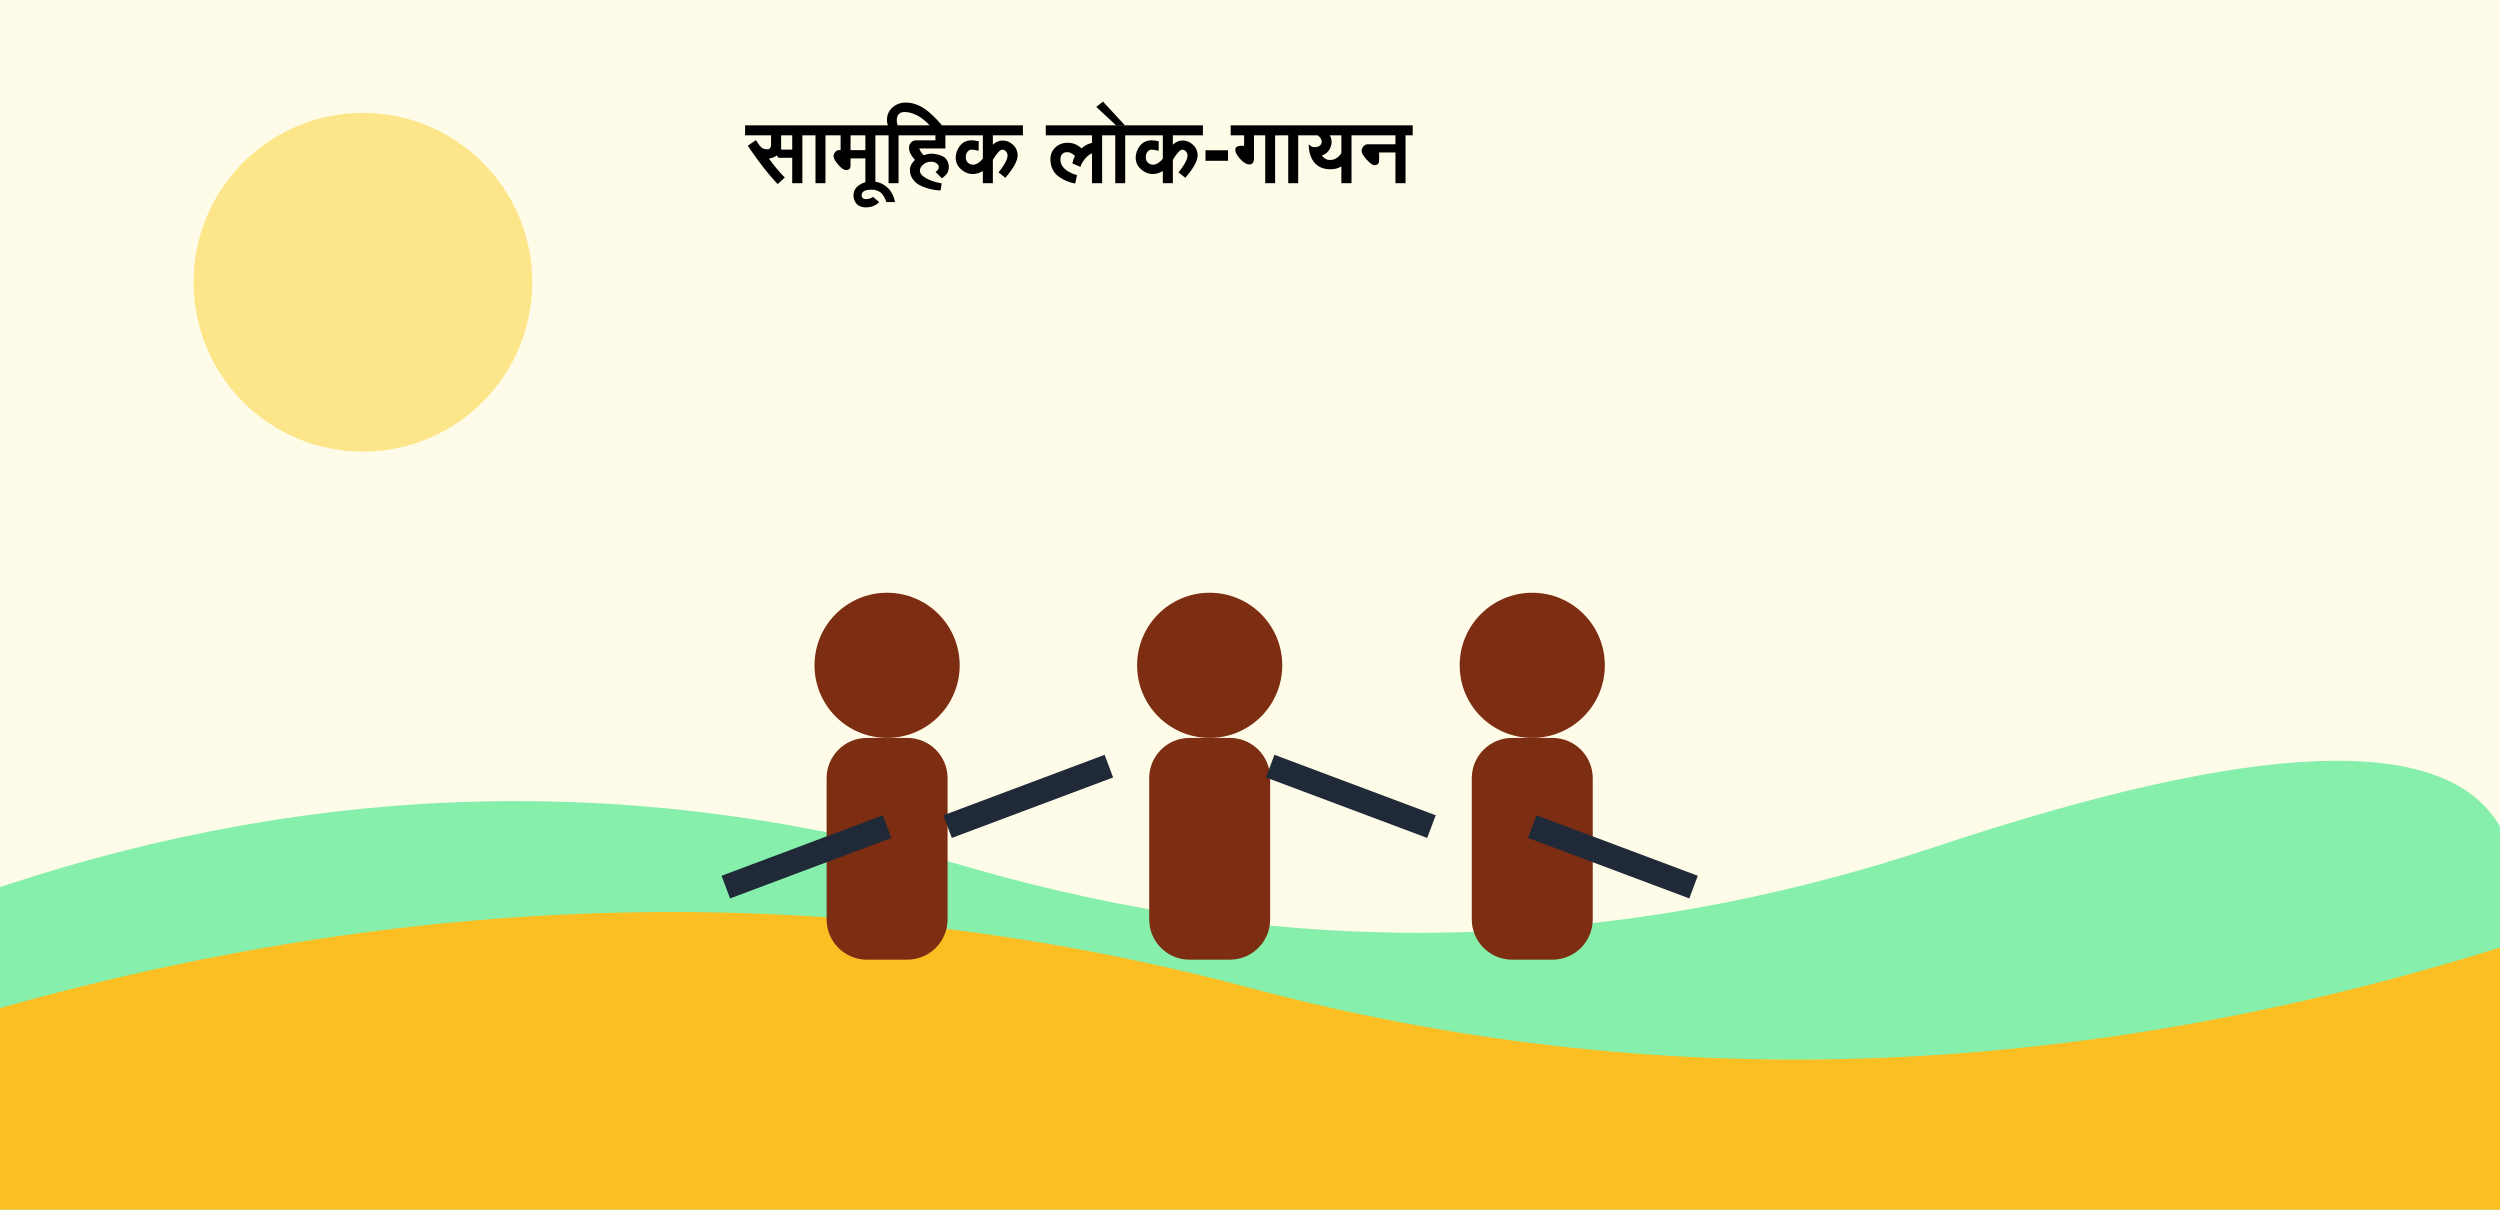
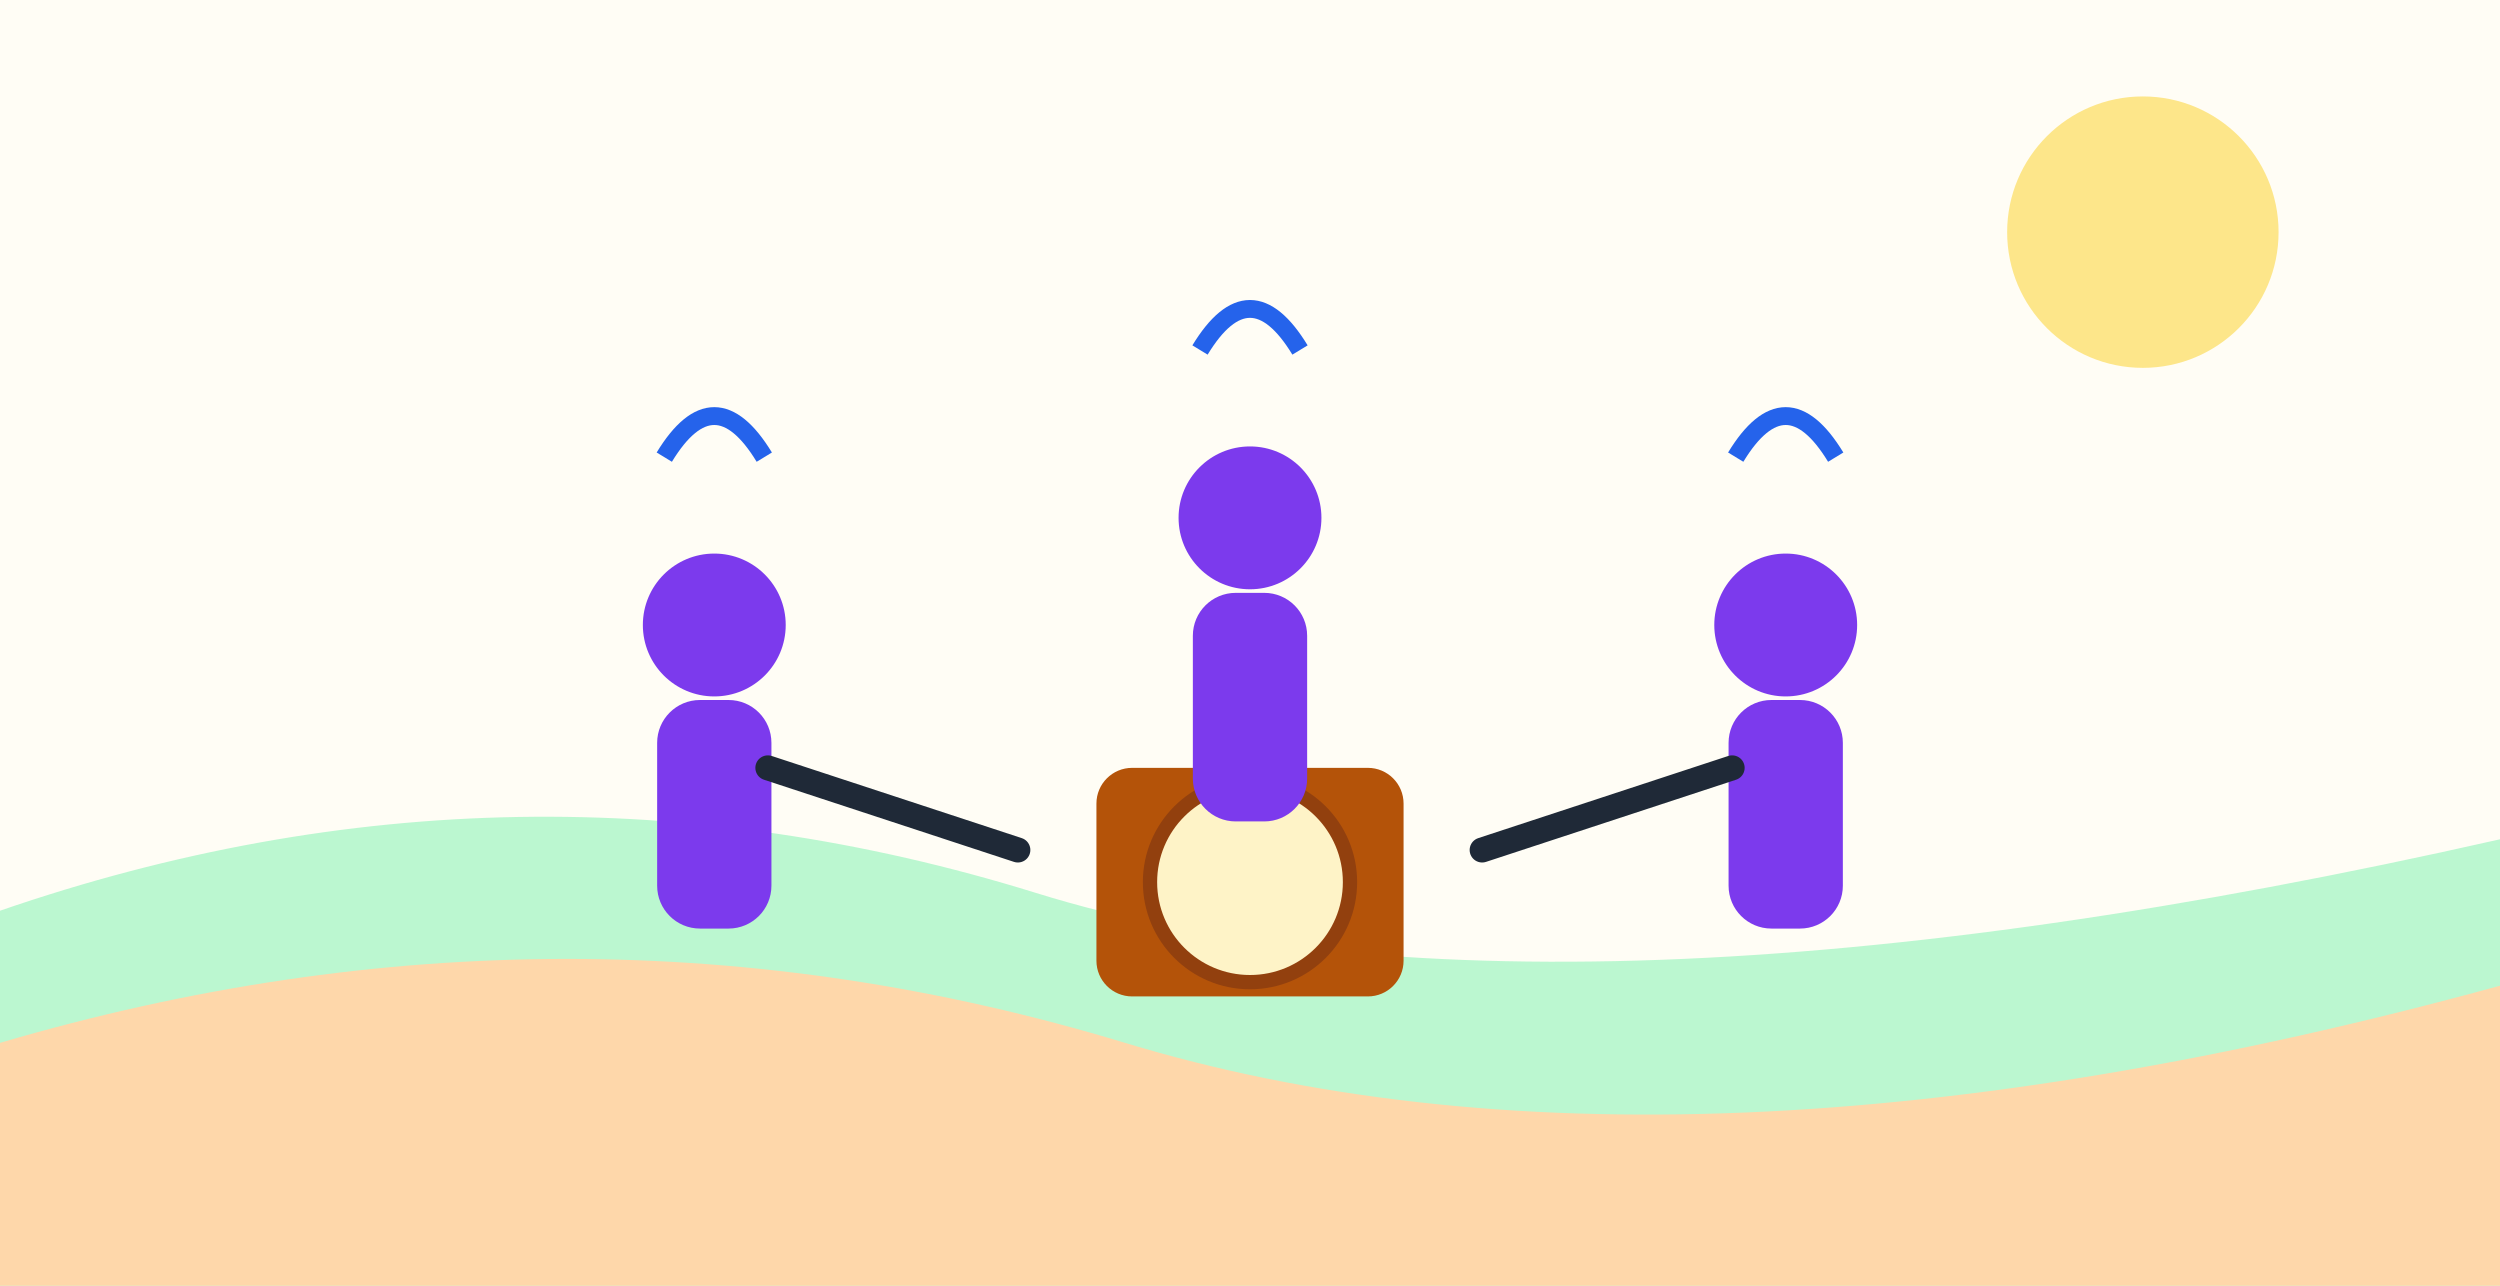
- <svg xmlns="http://www.w3.org/2000/svg" viewBox="0 0 620 300">
-   <rect width="100%" height="100%" fill="#fefce8" />
-   <circle cx="90" cy="70" r="42" fill="#fde68a" />
-   <path d="M0 220 Q120 180 240 215 T480 210 T620 205 V300 H0Z" fill="#86efac" />
-   <path d="M0 250 Q160 205 310 245 T620 235 V300 H0Z" fill="#fbbf24" />
-   <g fill="#7c2d12">
-     <circle cx="220" cy="165" r="18" />
-     <rect x="205" y="183" width="30" height="55" rx="10" />
-     <circle cx="300" cy="165" r="18" />
-     <rect x="285" y="183" width="30" height="55" rx="10" />
-     <circle cx="380" cy="165" r="18" />
-     <rect x="365" y="183" width="30" height="55" rx="10" />
+ <svg xmlns="http://www.w3.org/2000/svg" viewBox="0 0 700 360" role="img" aria-label="Group of villagers performing a folk song">
+   <rect width="700" height="360" fill="#fffdf5" />
+   <circle cx="600" cy="65" r="38" fill="#fde68a" />
+   <path d="M0 255 Q145 205 290 250 T700 235 V360 H0Z" fill="#bbf7d0" />
+   <path d="M0 292 Q160 245 315 292 T700 276 V360 H0Z" fill="#fed7aa" />
+   <rect x="307" y="215" width="86" height="64" rx="10" fill="#b45309" />
+   <circle cx="350" cy="247" r="28" fill="#fef3c7" stroke="#92400e" stroke-width="4" />
+   <g fill="#7c3aed">
+     <circle cx="200" cy="175" r="20" />
+     <rect x="184" y="196" width="32" height="64" rx="12" />
+     <circle cx="350" cy="145" r="20" />
+     <rect x="334" y="166" width="32" height="64" rx="12" />
+     <circle cx="500" cy="175" r="20" />
+     <rect x="484" y="196" width="32" height="64" rx="12" />
  </g>
-   <g stroke="#1f2937" stroke-width="6">
-     <line x1="235" y1="205" x2="275" y2="190" />
-     <line x1="315" y1="190" x2="355" y2="205" />
-     <line x1="220" y1="205" x2="180" y2="220" />
-     <line x1="380" y1="205" x2="420" y2="220" />
+   <g stroke="#1f2937" stroke-width="7" stroke-linecap="round">
+     <line x1="215" y1="215" x2="285" y2="238" />
+     <line x1="485" y1="215" x2="415" y2="238" />
  </g>
-   <text x="185" y="45" font-size="22" font-family="Arial" font-weight="700">सामूहिक लोक-गायन</text>
+   <path d="M186 128 Q200 105 214 128 M336 98 Q350 75 364 98 M486 128 Q500 105 514 128" fill="none" stroke="#2563eb" stroke-width="5" />
</svg>
